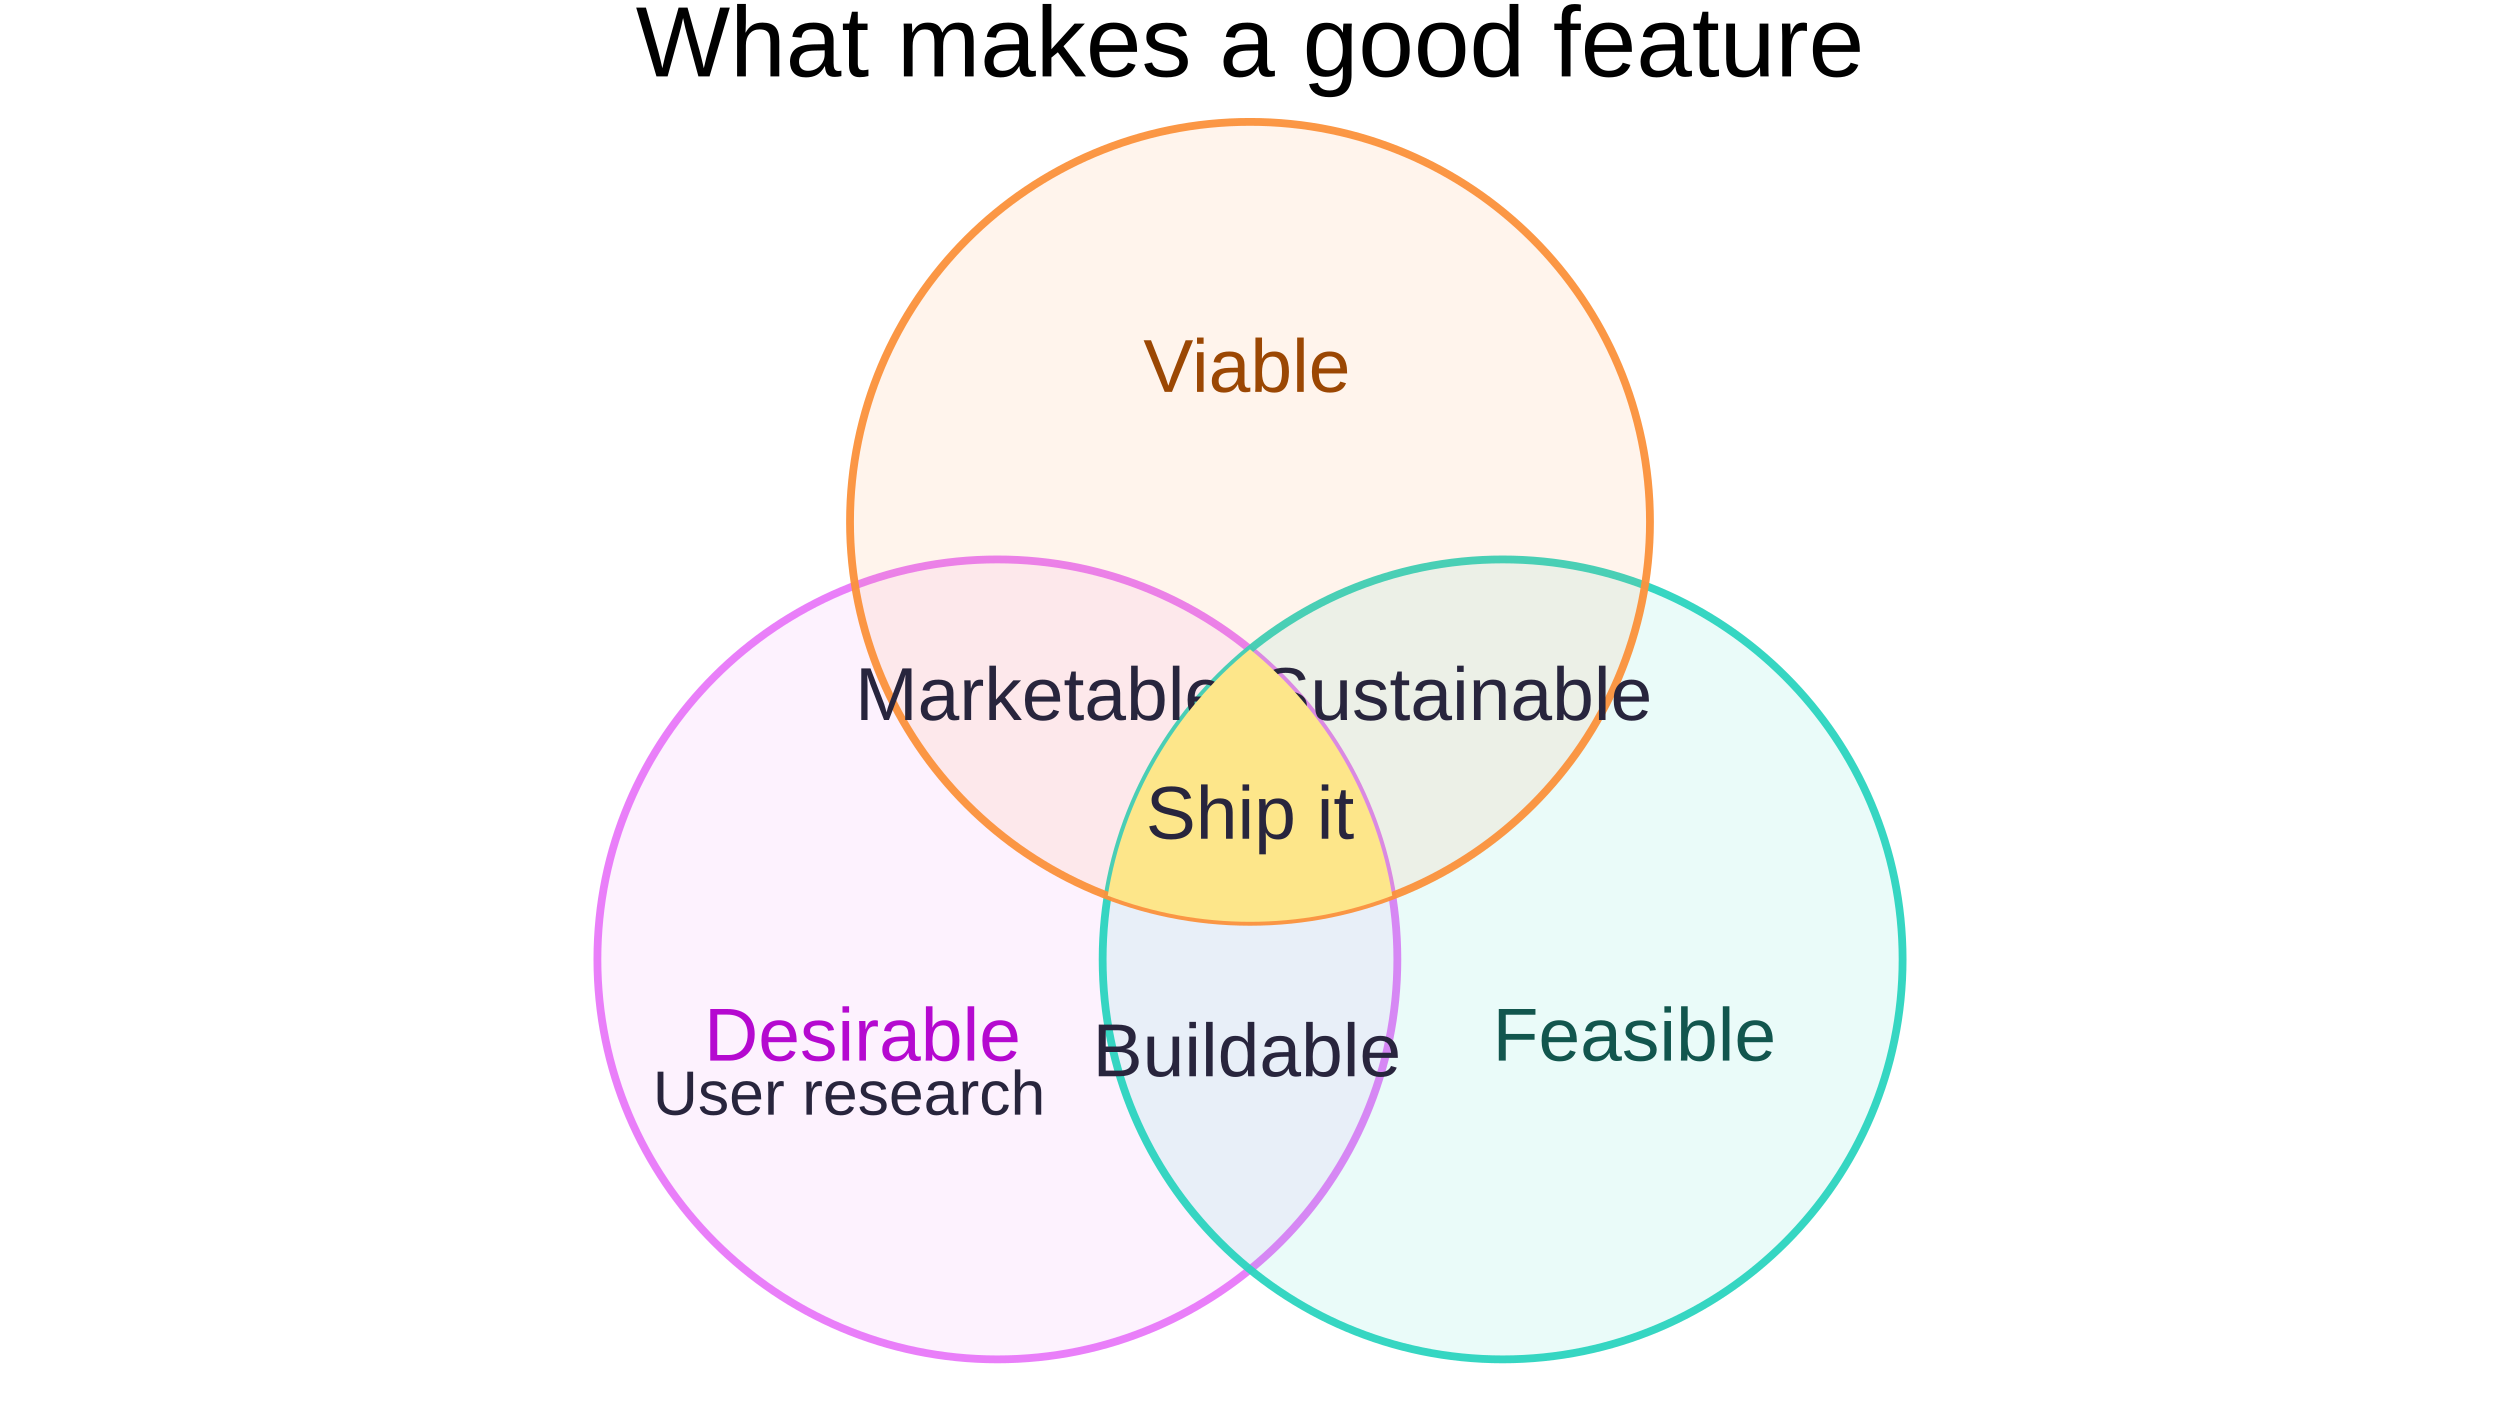
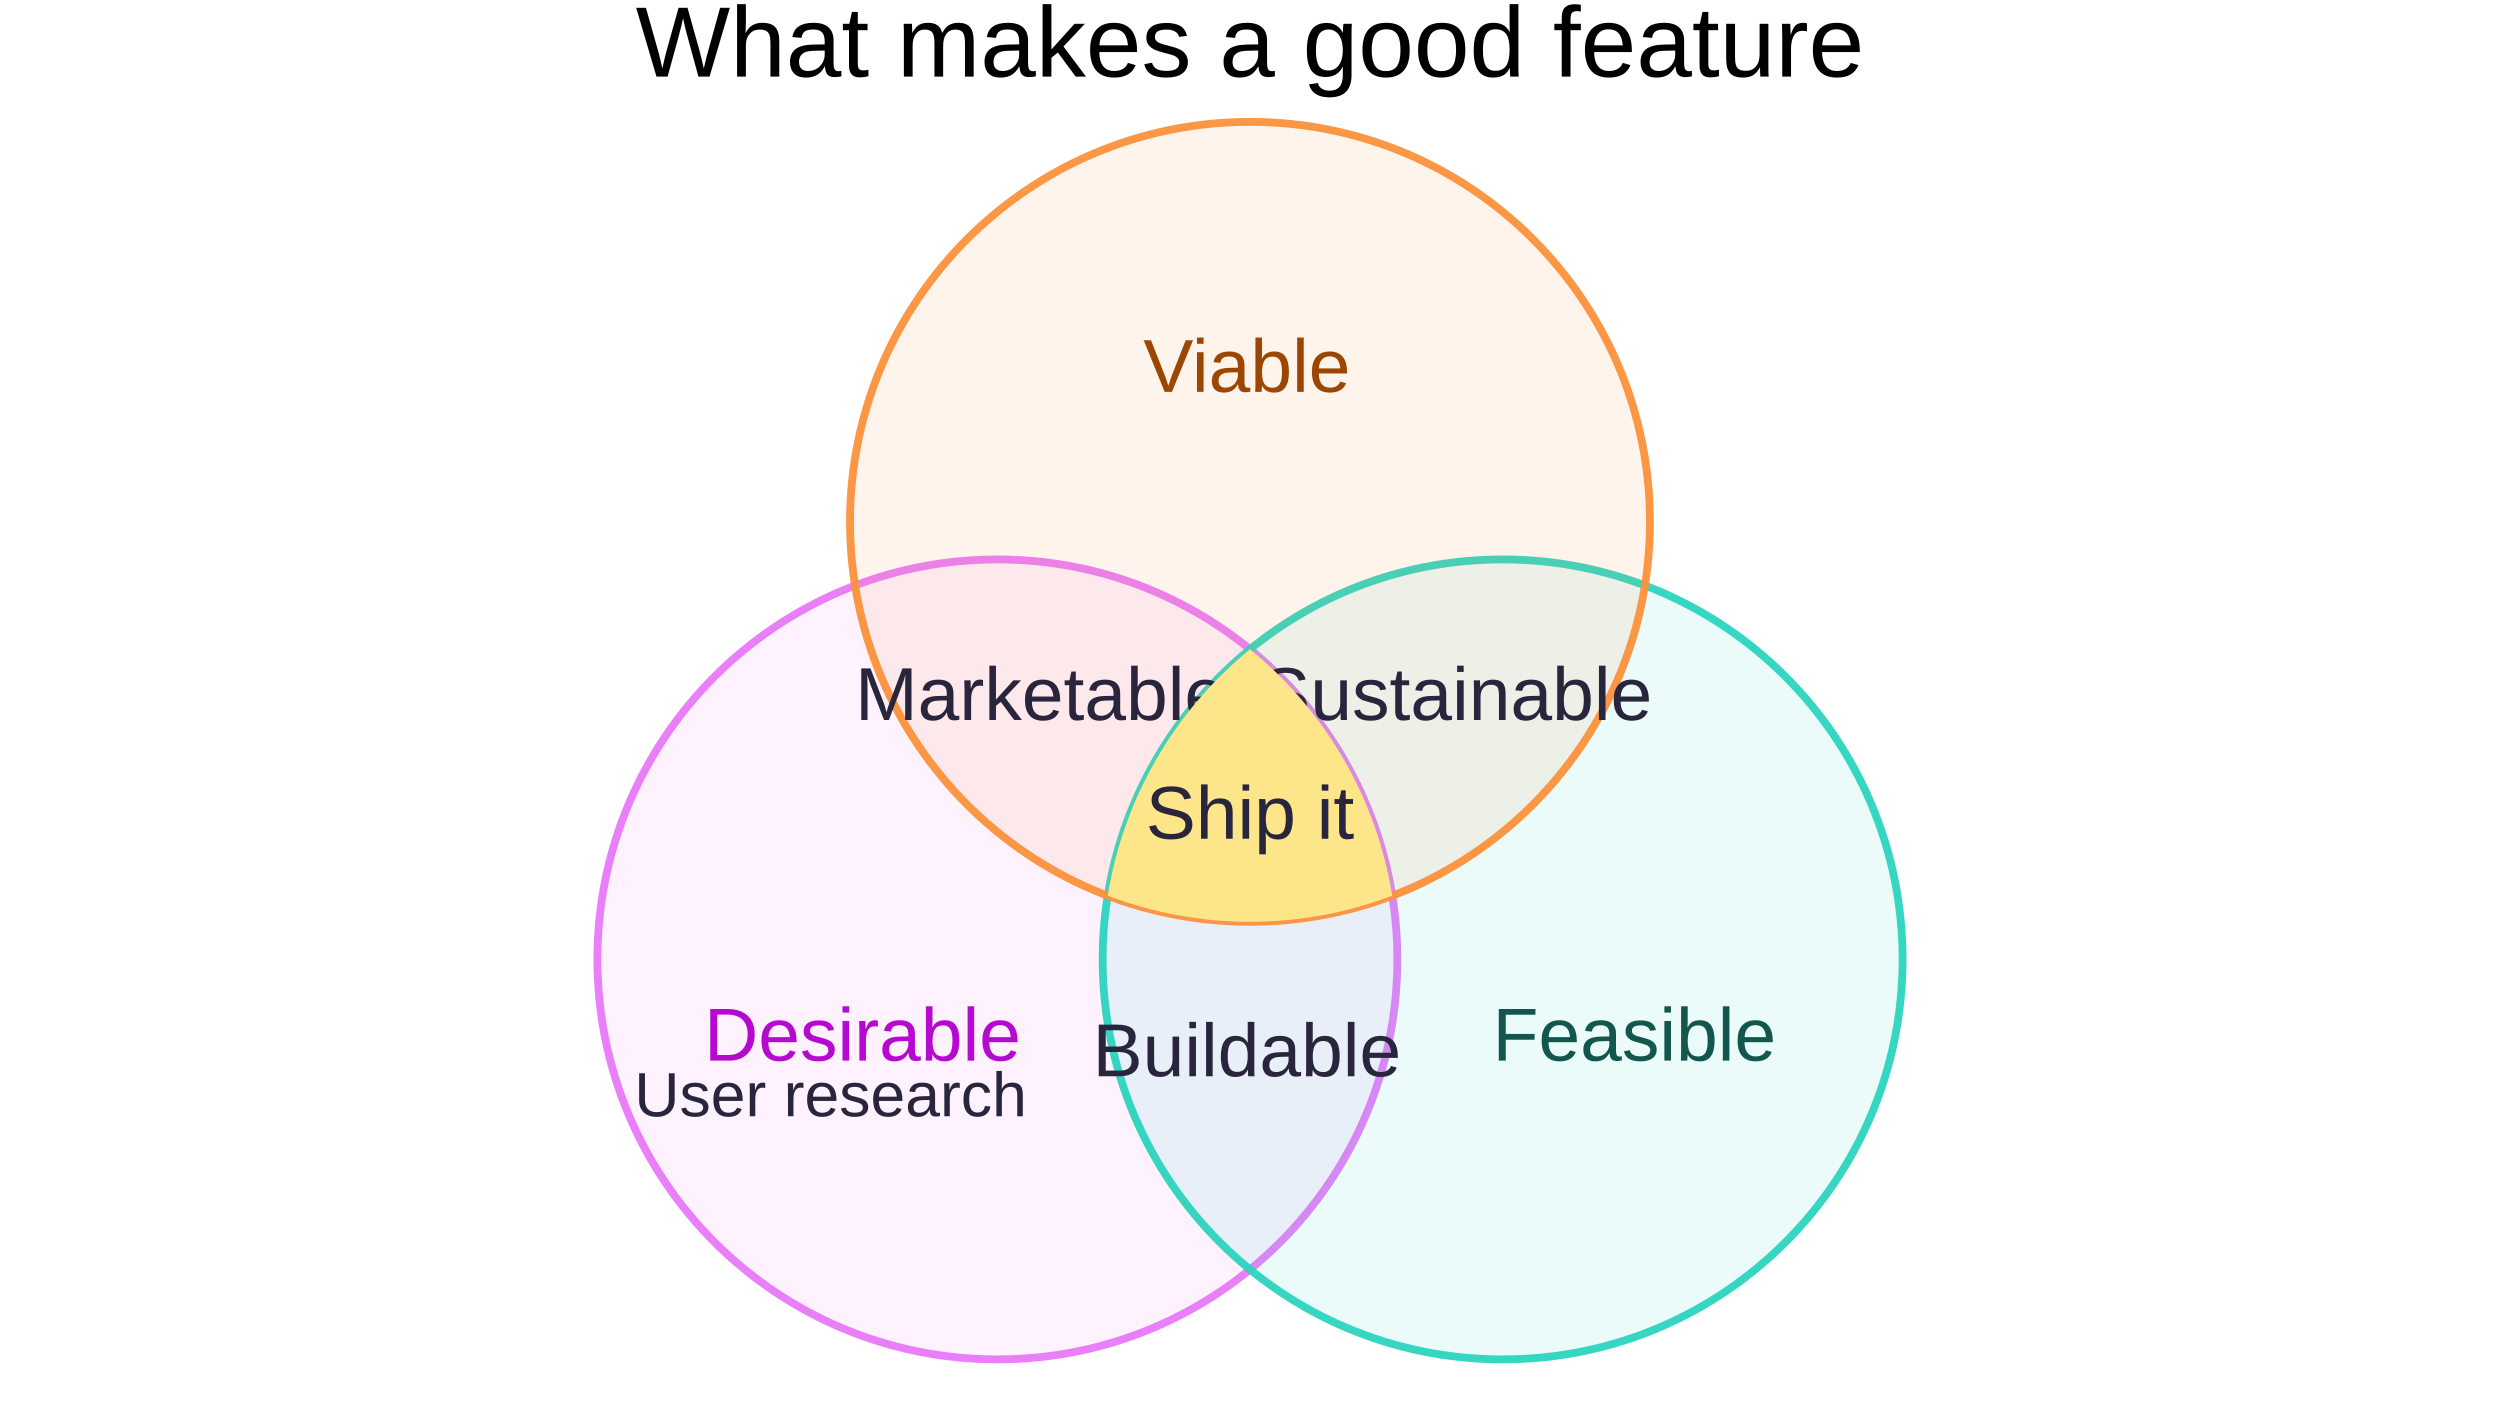
<svg xmlns="http://www.w3.org/2000/svg" id="my-svg" width="100%" class="venn" style="max-width: 800px; background-color: white;" viewBox="0 0 800 450" role="graphics-document document" aria-roledescription="venn">
  <style>#my-svg{font-family:"Recursive Variable", arial, sans-serif;font-size:16px;}#my-svg text{font-family:"Recursive Variable", arial, sans-serif;}</style>
  <g>
    <g class="venn">
-       <text class="venn-title" x="400" y="24.453" text-anchor="middle" font-size="32" fill="#000000">What makes a good feature</text>
+       <text class="venn-title" x="400" y="24.516" text-anchor="middle" font-size="32" fill="#000000">What makes a good feature</text>
      <g class="venn-area venn-circle">
        <path d="M 319.161 307.008 m -127.992 0 a 127.992 127.992 0 1 0 255.984 0 a 127.992 127.992 0 1 0 -255.984 0" fill="rgba(232, 121, 249, 0.1)" stroke="rgba(232, 121, 249, 0.95)" stroke-width="2.5" />
        <text x="276" y="339.4" text-anchor="middle" font-size="24" fill="#b509d0">Desirable</text>
      </g>
      <g class="venn-area venn-circle">
        <path d="M 480.839 307.008 m -127.992 0 a 127.992 127.992 0 1 0 255.984 0 a 127.992 127.992 0 1 0 -255.984 0" fill="rgba(45, 212, 191, 0.1)" stroke="rgba(45, 212, 191, 0.95)" stroke-width="2.5" />
        <text x="523" y="339.4" text-anchor="middle" font-size="24" fill="#12564e">Feasible</text>
      </g>
      <g class="venn-area venn-circle">
        <path d="M 399.999 166.992 m -127.992 0 a 127.992 127.992 0 1 0 255.984 0 a 127.992 127.992 0 1 0 -255.984 0" fill="rgba(251, 146, 60, 0.1)" stroke="rgba(251, 146, 60, 0.95)" stroke-width="2.5" />
        <text x="399" y="125.4" text-anchor="middle" font-size="24" fill="#9b4703">Viable</text>
      </g>
      <g class="venn-area venn-intersection">
        <text x="399" y="344.4" text-anchor="middle" font-size="24" fill="#28253D">Buildable</text>
      </g>
      <g class="venn-area venn-intersection">
        <text x="466" y="230.4" text-anchor="middle" font-size="24" fill="#28253D">Sustainable</text>
      </g>
      <g class="venn-area venn-intersection">
        <text x="333" y="230.4" text-anchor="middle" font-size="24" fill="#28253D">Marketable</text>
      </g>
      <g class="venn-area venn-intersection">
        <path d="M 354.482 286.617 A 127.992 127.992 0 0 1 400 207.776 A 127.992 127.992 0 0 1 445.518 286.616 A 127.992 127.992 0 0 1 354.482 286.617" fill="#fde68a" stroke="none" />
        <text x="400" y="268.4" text-anchor="middle" font-size="24" fill="#28253D">Ship it</text>
      </g>
      <g class="venn-text-nodes">
        <g class="venn-text-area">
-           <text class="venn-text-node" x="208.891" y="356.703" text-anchor="start" font-size="20" fill="#28253D">User research</text>
+           <text class="venn-text-node" x="202.984" y="357.203" text-anchor="start" font-size="20" fill="#28253D">User research</text>
        </g>
      </g>
    </g>
  </g>
</svg>
